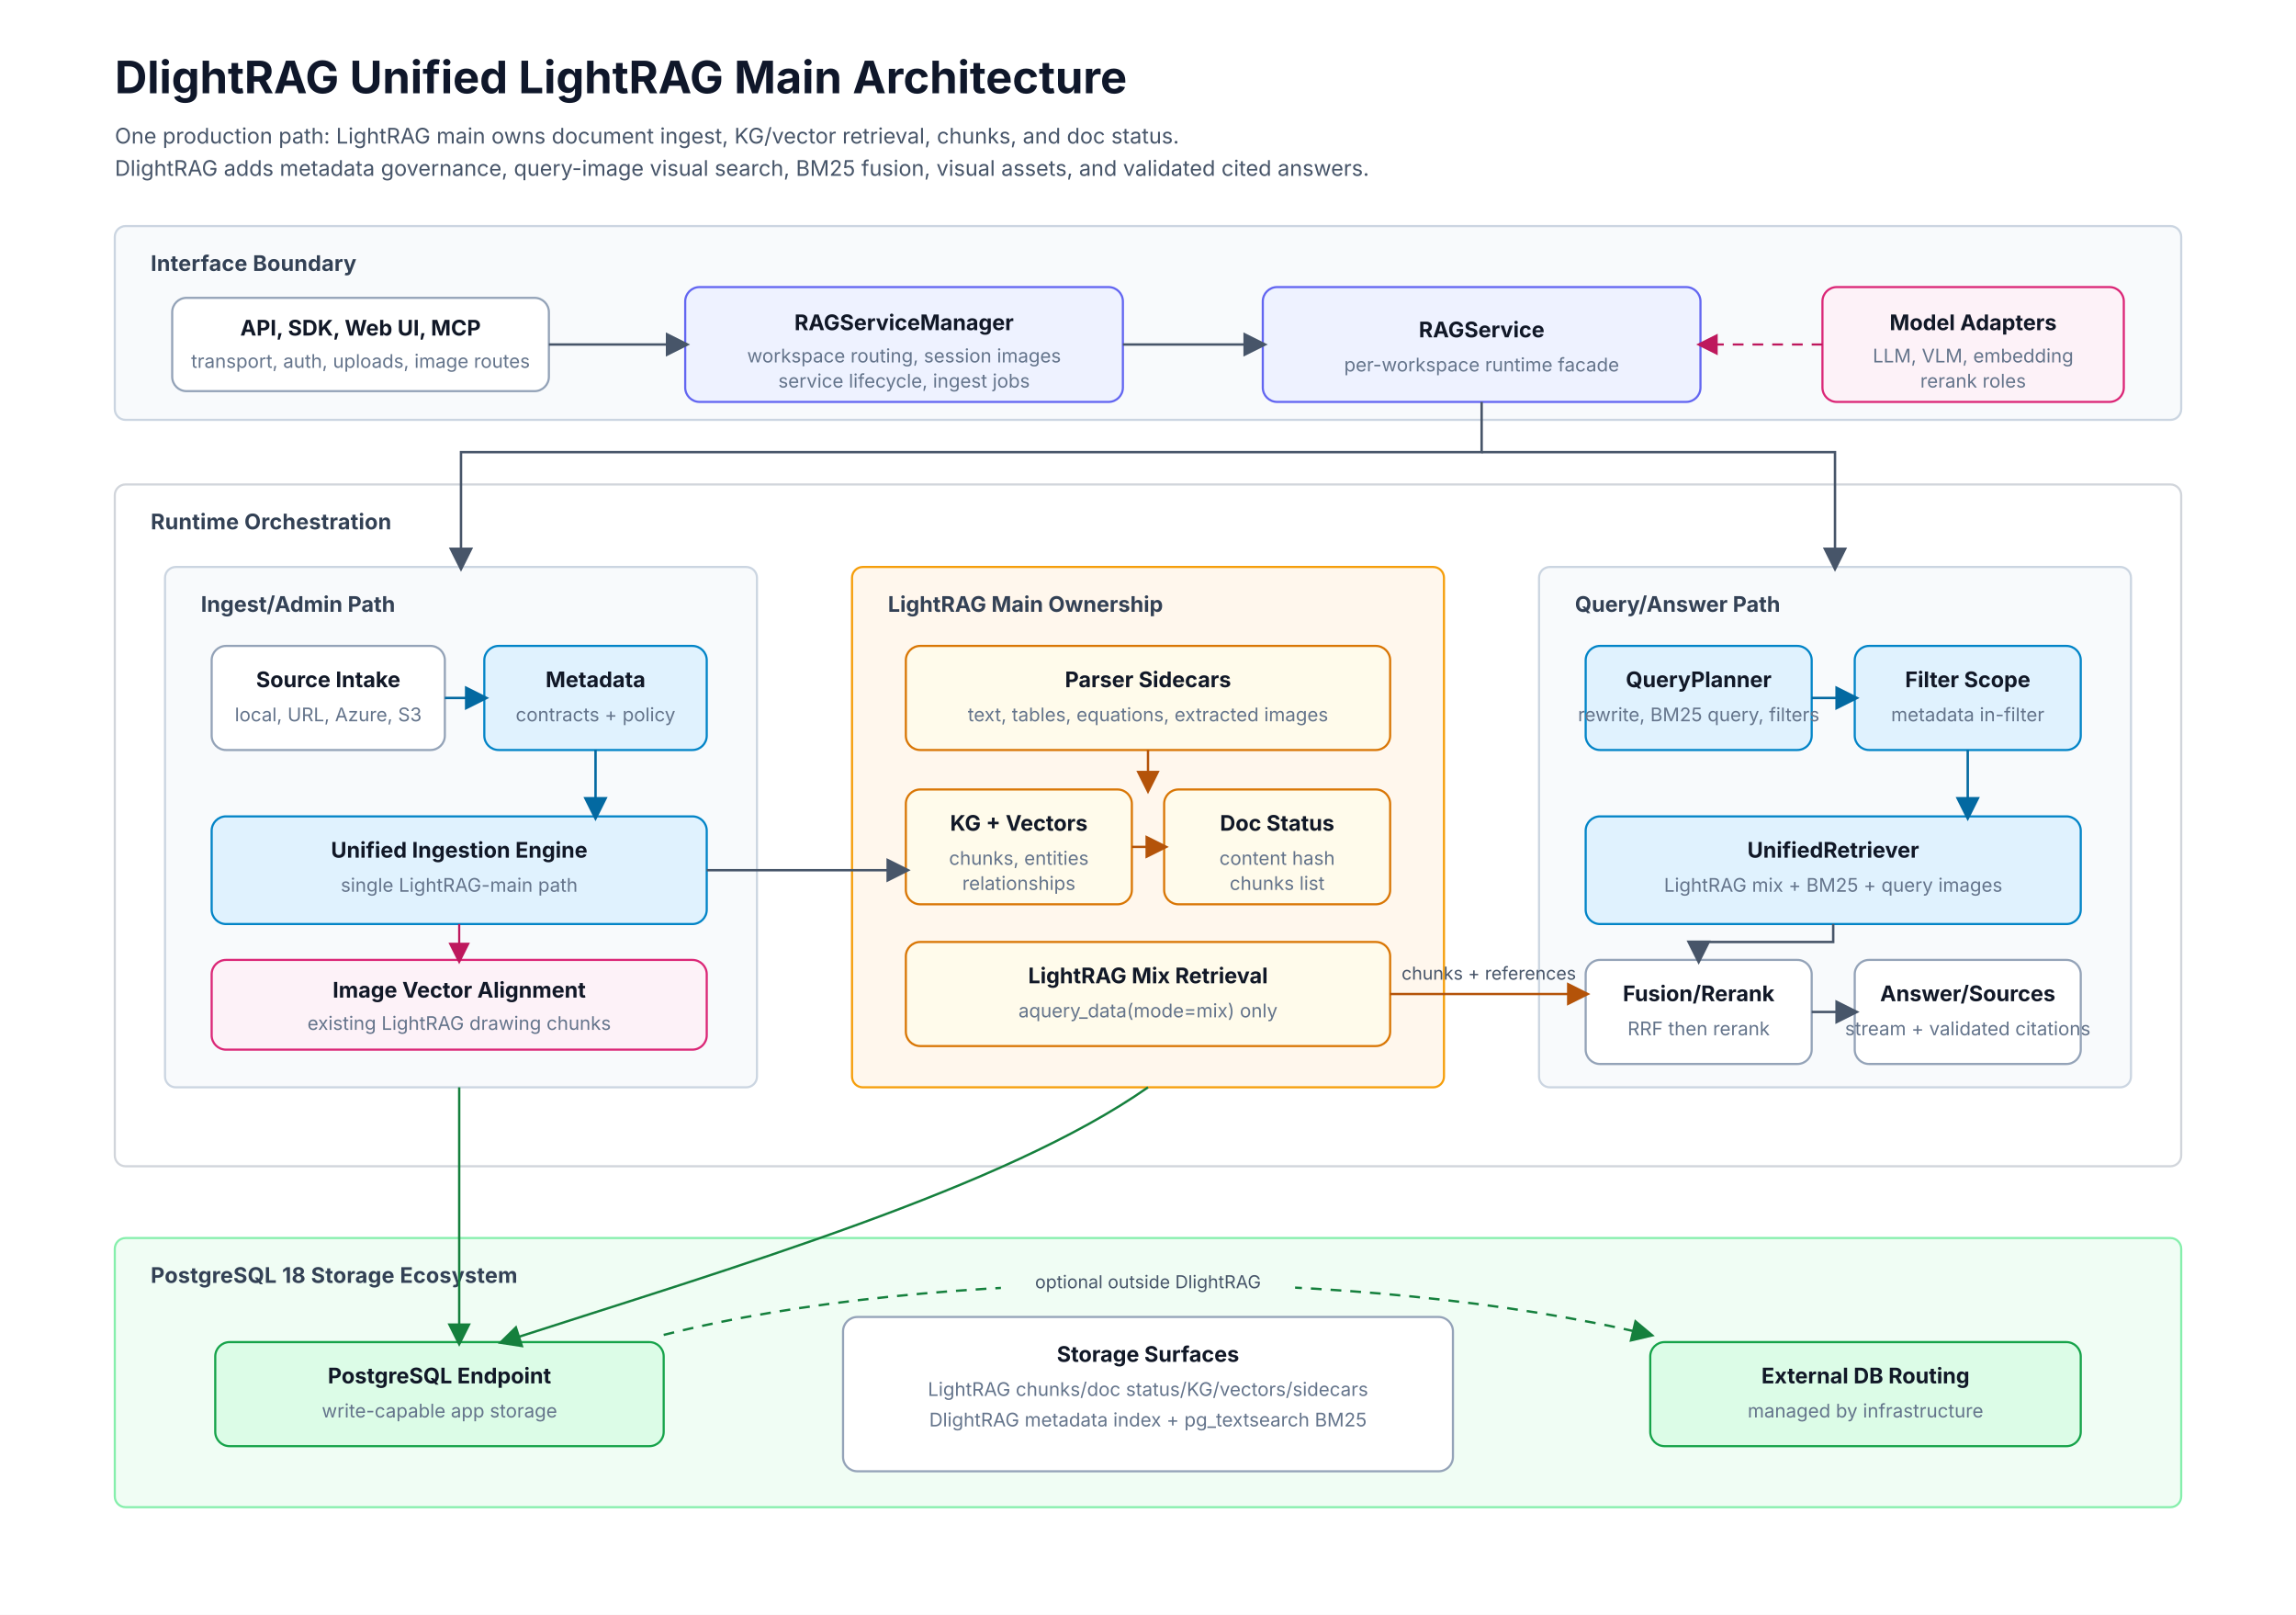
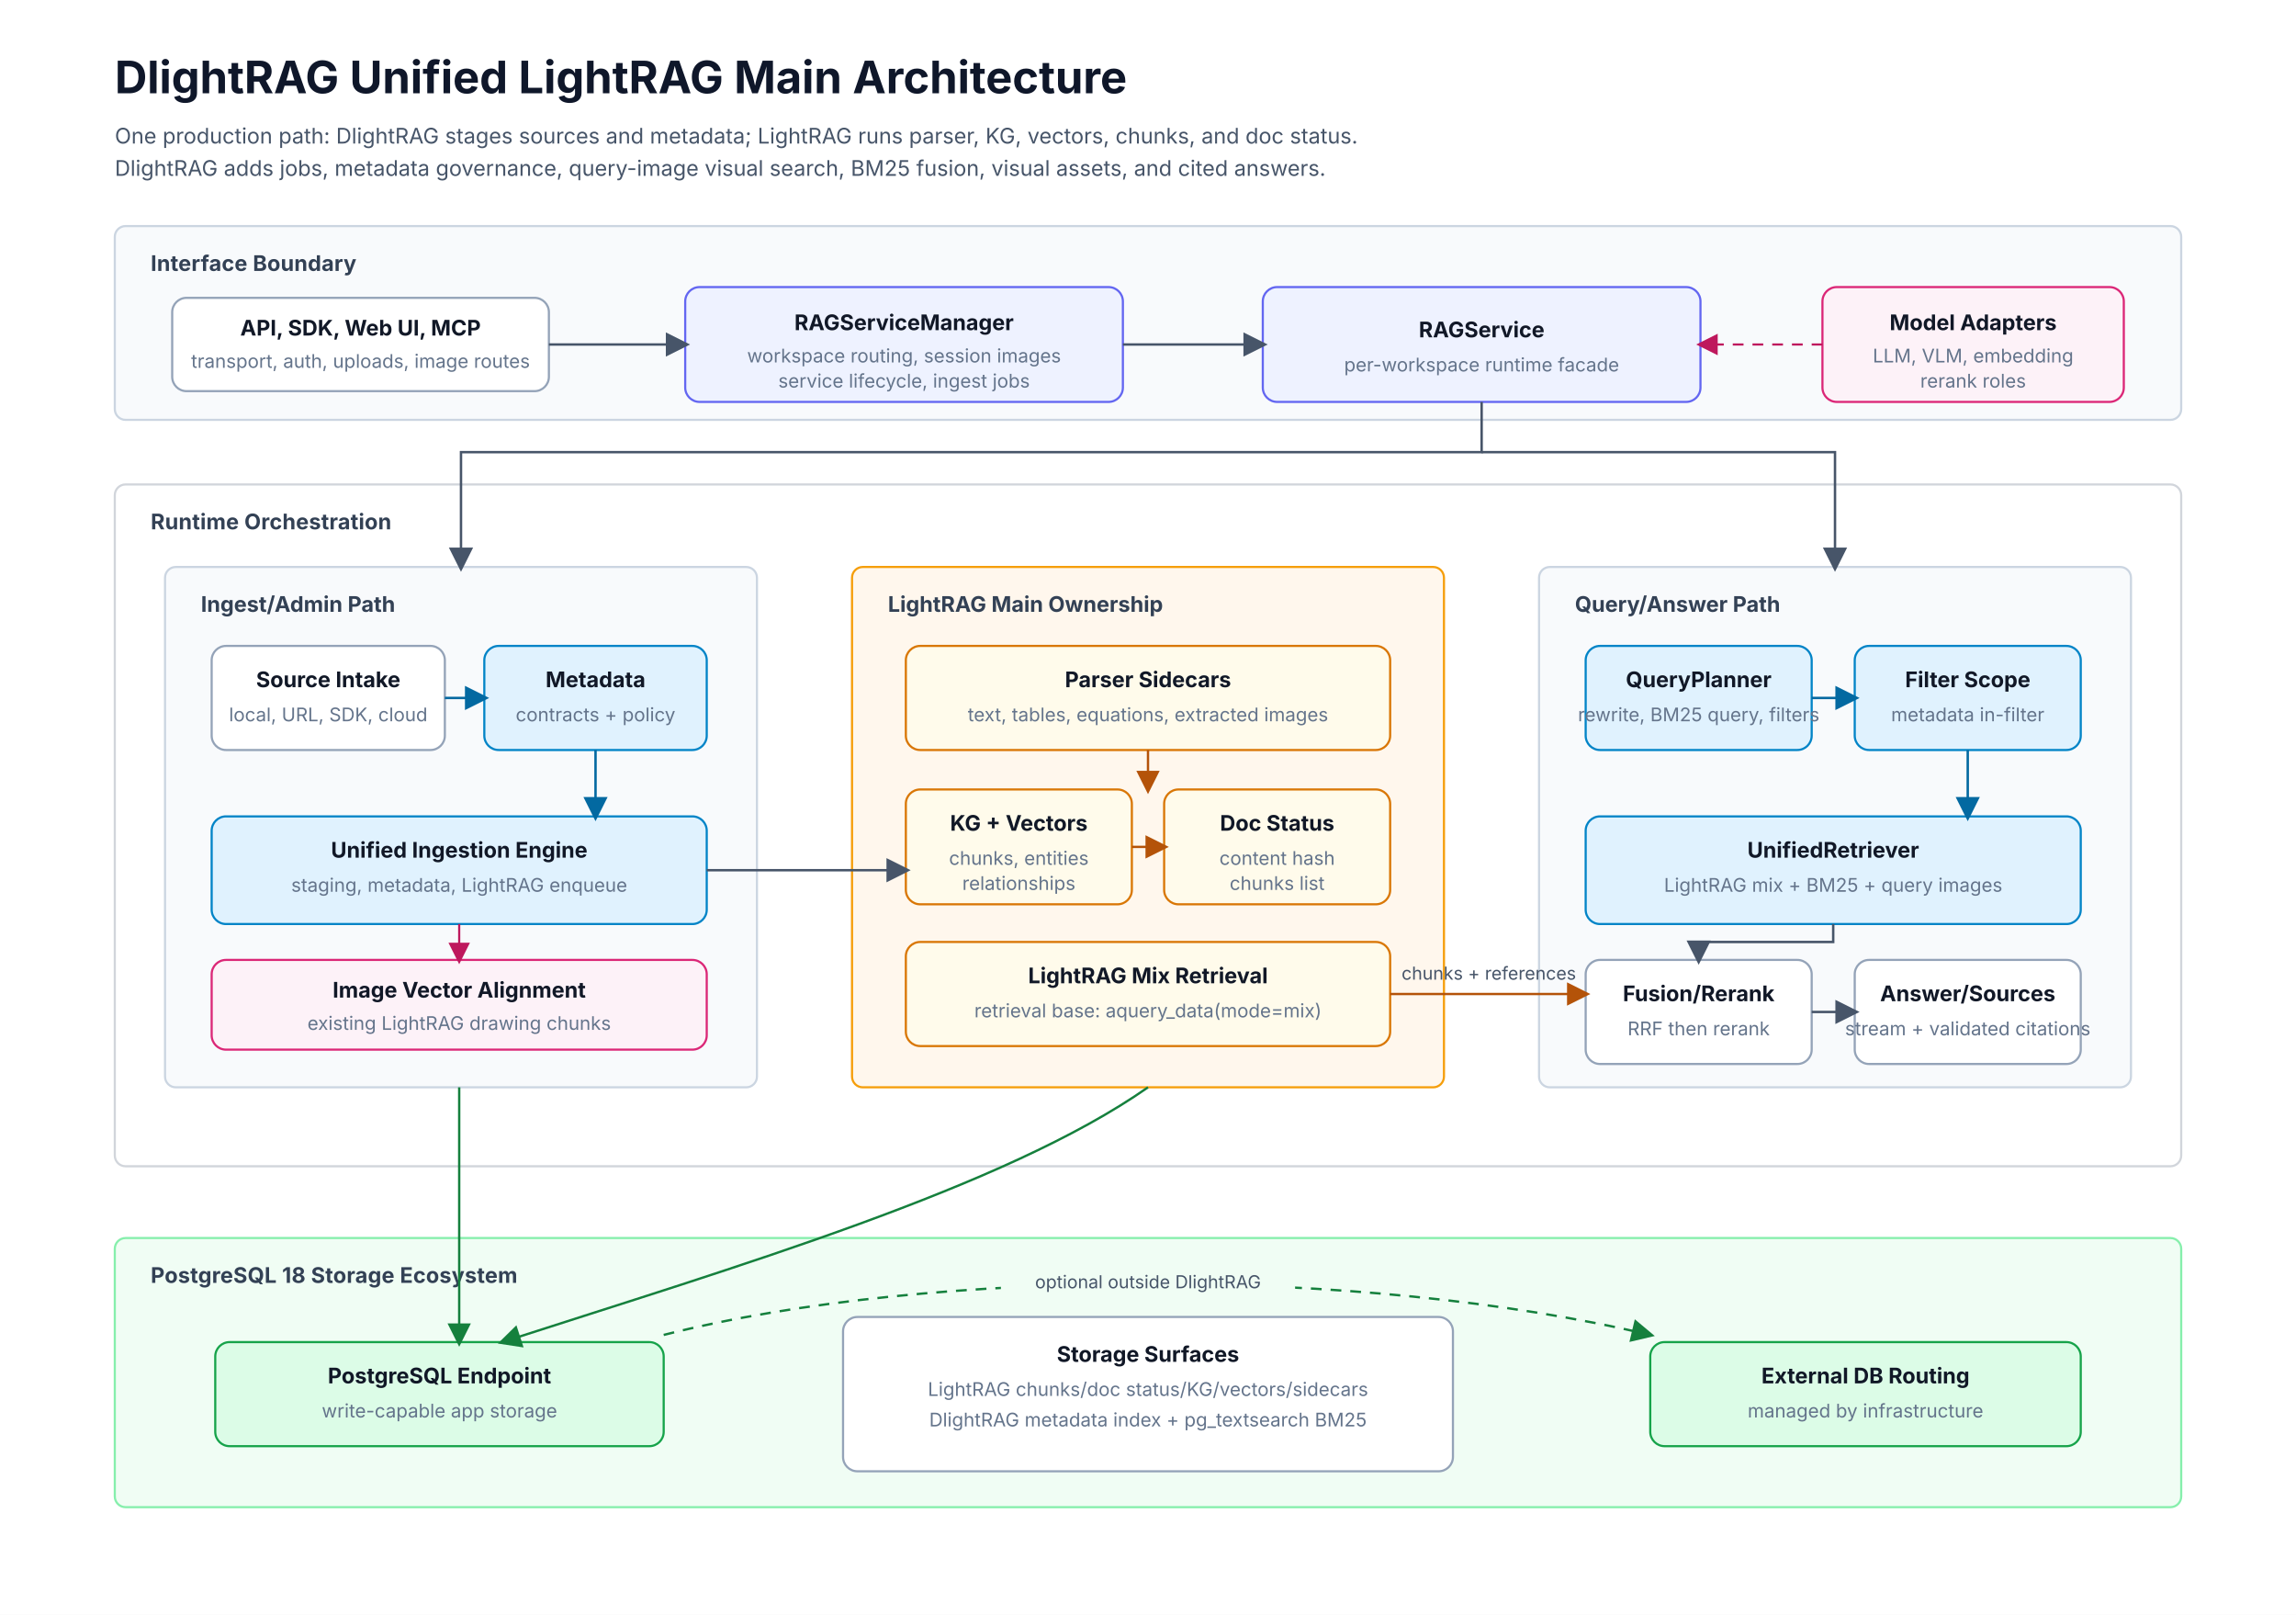
<svg xmlns="http://www.w3.org/2000/svg" viewBox="0 0 1280 900" role="img" aria-labelledby="title desc">
  <defs>
    <marker id="arrow" markerWidth="10" markerHeight="10" refX="8" refY="5" orient="auto" markerUnits="strokeWidth">
      <path d="M 0 0 L 10 5 L 0 10 z" fill="#475569" />
    </marker>
    <marker id="arrow-blue" markerWidth="10" markerHeight="10" refX="8" refY="5" orient="auto" markerUnits="strokeWidth">
      <path d="M 0 0 L 10 5 L 0 10 z" fill="#0369a1" />
    </marker>
    <marker id="arrow-orange" markerWidth="10" markerHeight="10" refX="8" refY="5" orient="auto" markerUnits="strokeWidth">
      <path d="M 0 0 L 10 5 L 0 10 z" fill="#b45309" />
    </marker>
    <marker id="arrow-green" markerWidth="10" markerHeight="10" refX="8" refY="5" orient="auto" markerUnits="strokeWidth">
      <path d="M 0 0 L 10 5 L 0 10 z" fill="#15803d" />
    </marker>
    <marker id="arrow-pink" markerWidth="10" markerHeight="10" refX="8" refY="5" orient="auto" markerUnits="strokeWidth">
      <path d="M 0 0 L 10 5 L 0 10 z" fill="#be185d" />
    </marker>
    <style>
      .bg { fill: #ffffff; }
      .title { font: 700 25px Inter, ui-sans-serif, system-ui, -apple-system, BlinkMacSystemFont, "Segoe UI", sans-serif; fill: #0f172a; }
      .subtitle { font: 400 12px Inter, ui-sans-serif, system-ui, -apple-system, BlinkMacSystemFont, "Segoe UI", sans-serif; fill: #475569; }
      .band-title { font: 700 12px Inter, ui-sans-serif, system-ui, -apple-system, BlinkMacSystemFont, "Segoe UI", sans-serif; fill: #334155; letter-spacing: .1px; }
      .lane-title { font: 700 12px Inter, ui-sans-serif, system-ui, -apple-system, BlinkMacSystemFont, "Segoe UI", sans-serif; fill: #334155; }
      .label { font: 700 12px Inter, ui-sans-serif, system-ui, -apple-system, BlinkMacSystemFont, "Segoe UI", sans-serif; fill: #111827; }
      .small { font: 400 10.5px Inter, ui-sans-serif, system-ui, -apple-system, BlinkMacSystemFont, "Segoe UI", sans-serif; fill: #64748b; }
      .note { font: 400 10px Inter, ui-sans-serif, system-ui, -apple-system, BlinkMacSystemFont, "Segoe UI", sans-serif; fill: #475569; }
      .band { fill: #ffffff; stroke: #d1d5db; stroke-width: 1.2; rx: 6; }
      .band-soft { fill: #f8fafc; stroke: #cbd5e1; stroke-width: 1.2; rx: 6; }
      .band-orange { fill: #fff7ed; stroke: #f59e0b; stroke-width: 1.2; rx: 6; }
      .band-green { fill: #f0fdf4; stroke: #86efac; stroke-width: 1.2; rx: 6; }
      .box { fill: #ffffff; stroke: #94a3b8; stroke-width: 1.2; rx: 8; }
      .box-blue { fill: #e0f2fe; stroke: #0284c7; }
      .box-indigo { fill: #eef2ff; stroke: #6366f1; }
      .box-orange { fill: #fffbeb; stroke: #d97706; }
      .box-pink { fill: #fdf2f8; stroke: #db2777; }
      .box-green { fill: #dcfce7; stroke: #16a34a; }
      .line { fill: none; stroke: #475569; stroke-width: 1.35; marker-end: url(#arrow); }
      .line-blue { fill: none; stroke: #0369a1; stroke-width: 1.35; marker-end: url(#arrow-blue); }
      .line-orange { fill: none; stroke: #b45309; stroke-width: 1.3; marker-end: url(#arrow-orange); }
      .line-green { fill: none; stroke: #15803d; stroke-width: 1.3; marker-end: url(#arrow-green); }
      .line-pink { fill: none; stroke: #be185d; stroke-width: 1.2; marker-end: url(#arrow-pink); }
      .dash { stroke-dasharray: 6 5; }
    </style>
  </defs>
  <rect class="bg" width="1280" height="900" />
  <text class="title" x="64" y="52">DlightRAG Unified LightRAG Main Architecture</text>
-   <text class="subtitle" x="64" y="80">One production path: LightRAG main owns document ingest, KG/vector retrieval, chunks, and doc status.</text>
-   <text class="subtitle" x="64" y="98">DlightRAG adds metadata governance, query-image visual search, BM25 fusion, visual assets, and validated cited answers.</text>
+   <text class="subtitle" x="64" y="80">One production path: DlightRAG stages sources and metadata; LightRAG runs parser, KG, vectors, chunks, and doc status.</text>
+   <text class="subtitle" x="64" y="98">DlightRAG adds jobs, metadata governance, query-image visual search, BM25 fusion, visual assets, and cited answers.</text>
  <rect class="band-soft" x="64" y="126" width="1152" height="108" />
  <text class="band-title" x="84" y="151">Interface Boundary</text>
  <rect class="box" x="96" y="166" width="210" height="52" />
  <text class="label" text-anchor="middle" x="201" y="187">API, SDK, Web UI, MCP</text>
  <text class="small" text-anchor="middle" x="201" y="205">transport, auth, uploads, image routes</text>
  <rect class="box box-indigo" x="382" y="160" width="244" height="64" />
  <text class="label" text-anchor="middle" x="504" y="184">RAGServiceManager</text>
  <text class="small" text-anchor="middle" x="504" y="202">workspace routing, session images</text>
  <text class="small" text-anchor="middle" x="504" y="216">service lifecycle, ingest jobs</text>
  <rect class="box box-indigo" x="704" y="160" width="244" height="64" />
  <text class="label" text-anchor="middle" x="826" y="188">RAGService</text>
  <text class="small" text-anchor="middle" x="826" y="207">per-workspace runtime facade</text>
  <rect class="box box-pink" x="1016" y="160" width="168" height="64" />
  <text class="label" text-anchor="middle" x="1100" y="184">Model Adapters</text>
  <text class="small" text-anchor="middle" x="1100" y="202">LLM, VLM, embedding</text>
  <text class="small" text-anchor="middle" x="1100" y="216">rerank roles</text>
  <path class="line" d="M 306 192 H 382" />
  <path class="line" d="M 626 192 H 704" />
  <path class="line-pink dash" d="M 1016 192 H 948" />
  <rect class="band" x="64" y="270" width="1152" height="380" />
  <text class="band-title" x="84" y="295">Runtime Orchestration</text>
  <rect class="band-soft" x="92" y="316" width="330" height="290" />
  <text class="lane-title" x="112" y="341">Ingest/Admin Path</text>
  <rect class="box" x="118" y="360" width="130" height="58" />
  <text class="label" text-anchor="middle" x="183" y="383">Source Intake</text>
-   <text class="small" text-anchor="middle" x="183" y="402">local, URL, Azure, S3</text>
+   <text class="small" text-anchor="middle" x="183" y="402">local, URL, SDK, cloud</text>
  <rect class="box box-blue" x="270" y="360" width="124" height="58" />
  <text class="label" text-anchor="middle" x="332" y="383">Metadata</text>
  <text class="small" text-anchor="middle" x="332" y="402">contracts + policy</text>
  <rect class="box box-blue" x="118" y="455" width="276" height="60" />
  <text class="label" text-anchor="middle" x="256" y="478">Unified Ingestion Engine</text>
-   <text class="small" text-anchor="middle" x="256" y="497">single LightRAG-main path</text>
+   <text class="small" text-anchor="middle" x="256" y="497">staging, metadata, LightRAG enqueue</text>
  <rect class="box box-pink" x="118" y="535" width="276" height="50" />
  <text class="label" text-anchor="middle" x="256" y="556">Image Vector Alignment</text>
  <text class="small" text-anchor="middle" x="256" y="574">existing LightRAG drawing chunks</text>
  <path class="line-blue" d="M 248 389 H 270" />
  <path class="line-blue" d="M 332 418 V 455" />
  <path class="line-pink" d="M 256 515 V 535" />
  <rect class="band-orange" x="475" y="316" width="330" height="290" />
  <text class="lane-title" x="495" y="341" fill="#92400e">LightRAG Main Ownership</text>
  <rect class="box box-orange" x="505" y="360" width="270" height="58" />
  <text class="label" text-anchor="middle" x="640" y="383">Parser Sidecars</text>
  <text class="small" text-anchor="middle" x="640" y="402">text, tables, equations, extracted images</text>
  <rect class="box box-orange" x="505" y="440" width="126" height="64" />
  <text class="label" text-anchor="middle" x="568" y="463">KG + Vectors</text>
  <text class="small" text-anchor="middle" x="568" y="482">chunks, entities</text>
  <text class="small" text-anchor="middle" x="568" y="496">relationships</text>
  <rect class="box box-orange" x="649" y="440" width="126" height="64" />
  <text class="label" text-anchor="middle" x="712" y="463">Doc Status</text>
  <text class="small" text-anchor="middle" x="712" y="482">content hash</text>
  <text class="small" text-anchor="middle" x="712" y="496">chunks list</text>
  <rect class="box box-orange" x="505" y="525" width="270" height="58" />
  <text class="label" text-anchor="middle" x="640" y="548">LightRAG Mix Retrieval</text>
-   <text class="small" text-anchor="middle" x="640" y="567">aquery_data(mode=mix) only</text>
+   <text class="small" text-anchor="middle" x="640" y="567">retrieval base: aquery_data(mode=mix)</text>
  <path class="line" d="M 394 485 H 505" />
  <path class="line-orange" d="M 640 418 V 440" />
  <path class="line-orange" d="M 631 472 H 649" />
  <rect class="band-soft" x="858" y="316" width="330" height="290" />
  <text class="lane-title" x="878" y="341">Query/Answer Path</text>
  <rect class="box box-blue" x="884" y="360" width="126" height="58" />
  <text class="label" text-anchor="middle" x="947" y="383">QueryPlanner</text>
  <text class="small" text-anchor="middle" x="947" y="402">rewrite, BM25 query, filters</text>
  <rect class="box box-blue" x="1034" y="360" width="126" height="58" />
  <text class="label" text-anchor="middle" x="1097" y="383">Filter Scope</text>
  <text class="small" text-anchor="middle" x="1097" y="402">metadata in-filter</text>
  <rect class="box box-blue" x="884" y="455" width="276" height="60" />
  <text class="label" text-anchor="middle" x="1022" y="478">UnifiedRetriever</text>
  <text class="small" text-anchor="middle" x="1022" y="497">LightRAG mix + BM25 + query images</text>
  <rect class="box" x="884" y="535" width="126" height="58" />
  <text class="label" text-anchor="middle" x="947" y="558">Fusion/Rerank</text>
  <text class="small" text-anchor="middle" x="947" y="577">RRF then rerank</text>
  <rect class="box" x="1034" y="535" width="126" height="58" />
  <text class="label" text-anchor="middle" x="1097" y="558">Answer/Sources</text>
  <text class="small" text-anchor="middle" x="1097" y="577">stream + validated citations</text>
  <path class="line-blue" d="M 1010 389 H 1034" />
  <path class="line-blue" d="M 1097 418 V 455" />
  <path class="line-orange" d="M 775 554 H 884" />
  <text class="note" text-anchor="middle" x="830" y="546" fill="#92400e">chunks + references</text>
  <path class="line" d="M 1022 515 V 525 H 947 V 535" />
  <path class="line" d="M 1010 564 H 1034" />
  <path class="line" d="M 826 224 V 252 H 257 V 316" />
  <path class="line" d="M 826 252 H 1023 V 316" />
  <rect class="band-green" x="64" y="690" width="1152" height="150" />
  <text class="band-title" x="84" y="715" fill="#166534">PostgreSQL 18 Storage Ecosystem</text>
  <rect class="box box-green" x="120" y="748" width="250" height="58" />
  <text class="label" text-anchor="middle" x="245" y="771">PostgreSQL Endpoint</text>
  <text class="small" text-anchor="middle" x="245" y="790">write-capable app storage</text>
  <rect class="box" x="470" y="734" width="340" height="86" stroke="#22c55e" />
  <text class="label" text-anchor="middle" x="640" y="759">Storage Surfaces</text>
  <text class="small" text-anchor="middle" x="640" y="778">LightRAG chunks/doc status/KG/vectors/sidecars</text>
  <text class="small" text-anchor="middle" x="640" y="795">DlightRAG metadata index + pg_textsearch BM25</text>
  <rect class="box box-green" x="920" y="748" width="240" height="58" />
  <text class="label" text-anchor="middle" x="1040" y="771">External DB Routing</text>
  <text class="small" text-anchor="middle" x="1040" y="790">managed by infrastructure</text>
  <path class="line-green" d="M 256 606 V 748" />
  <path class="line-green" d="M 640 606 C 560 662 410 706 280 748" />
  <path class="line-green dash" d="M 370 744 C 520 706 760 706 920 744" />
  <rect x="558" y="706" width="164" height="16" fill="#f0fdf4" />
  <text class="note" text-anchor="middle" x="640" y="718" fill="#166534">optional outside DlightRAG</text>
</svg>
